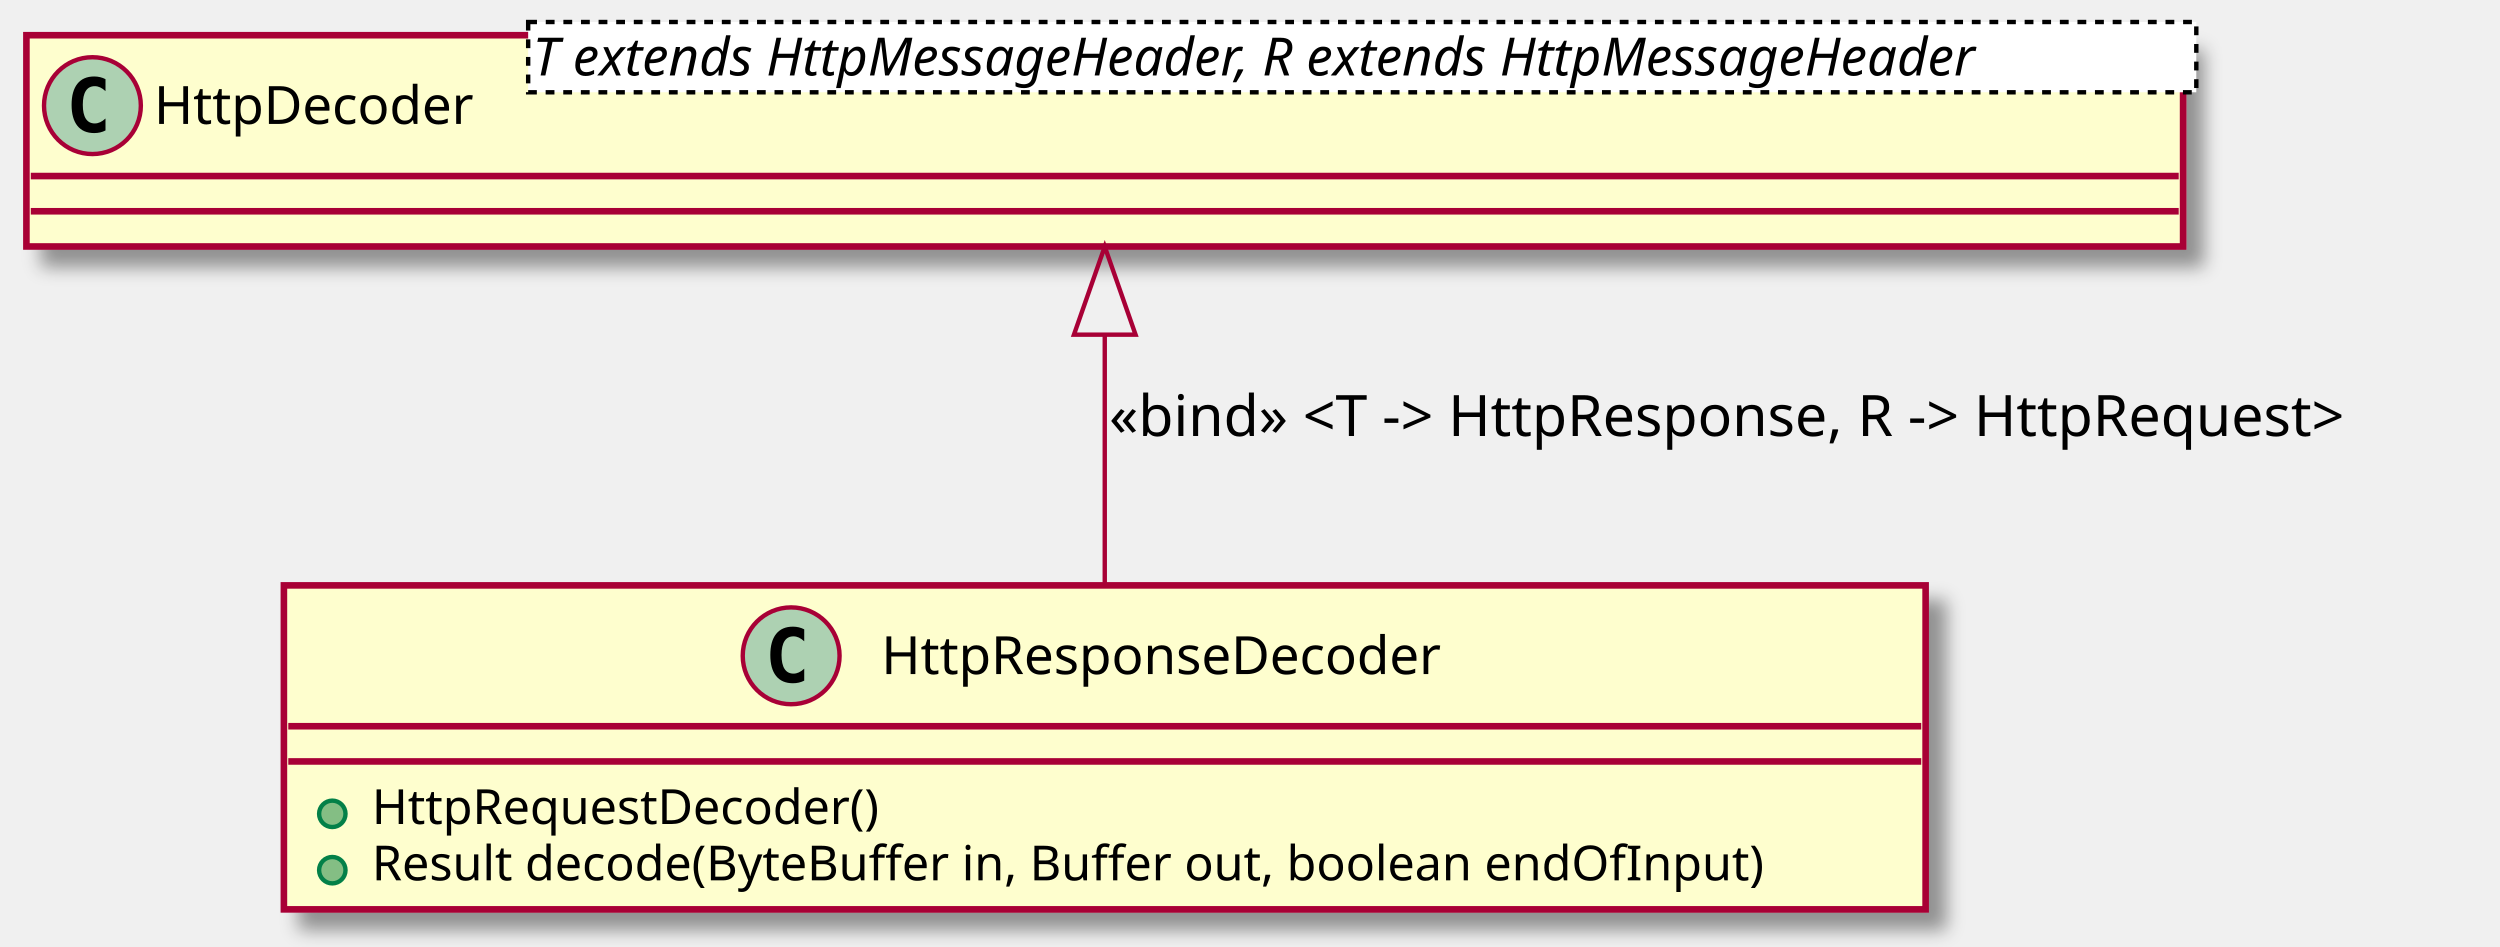
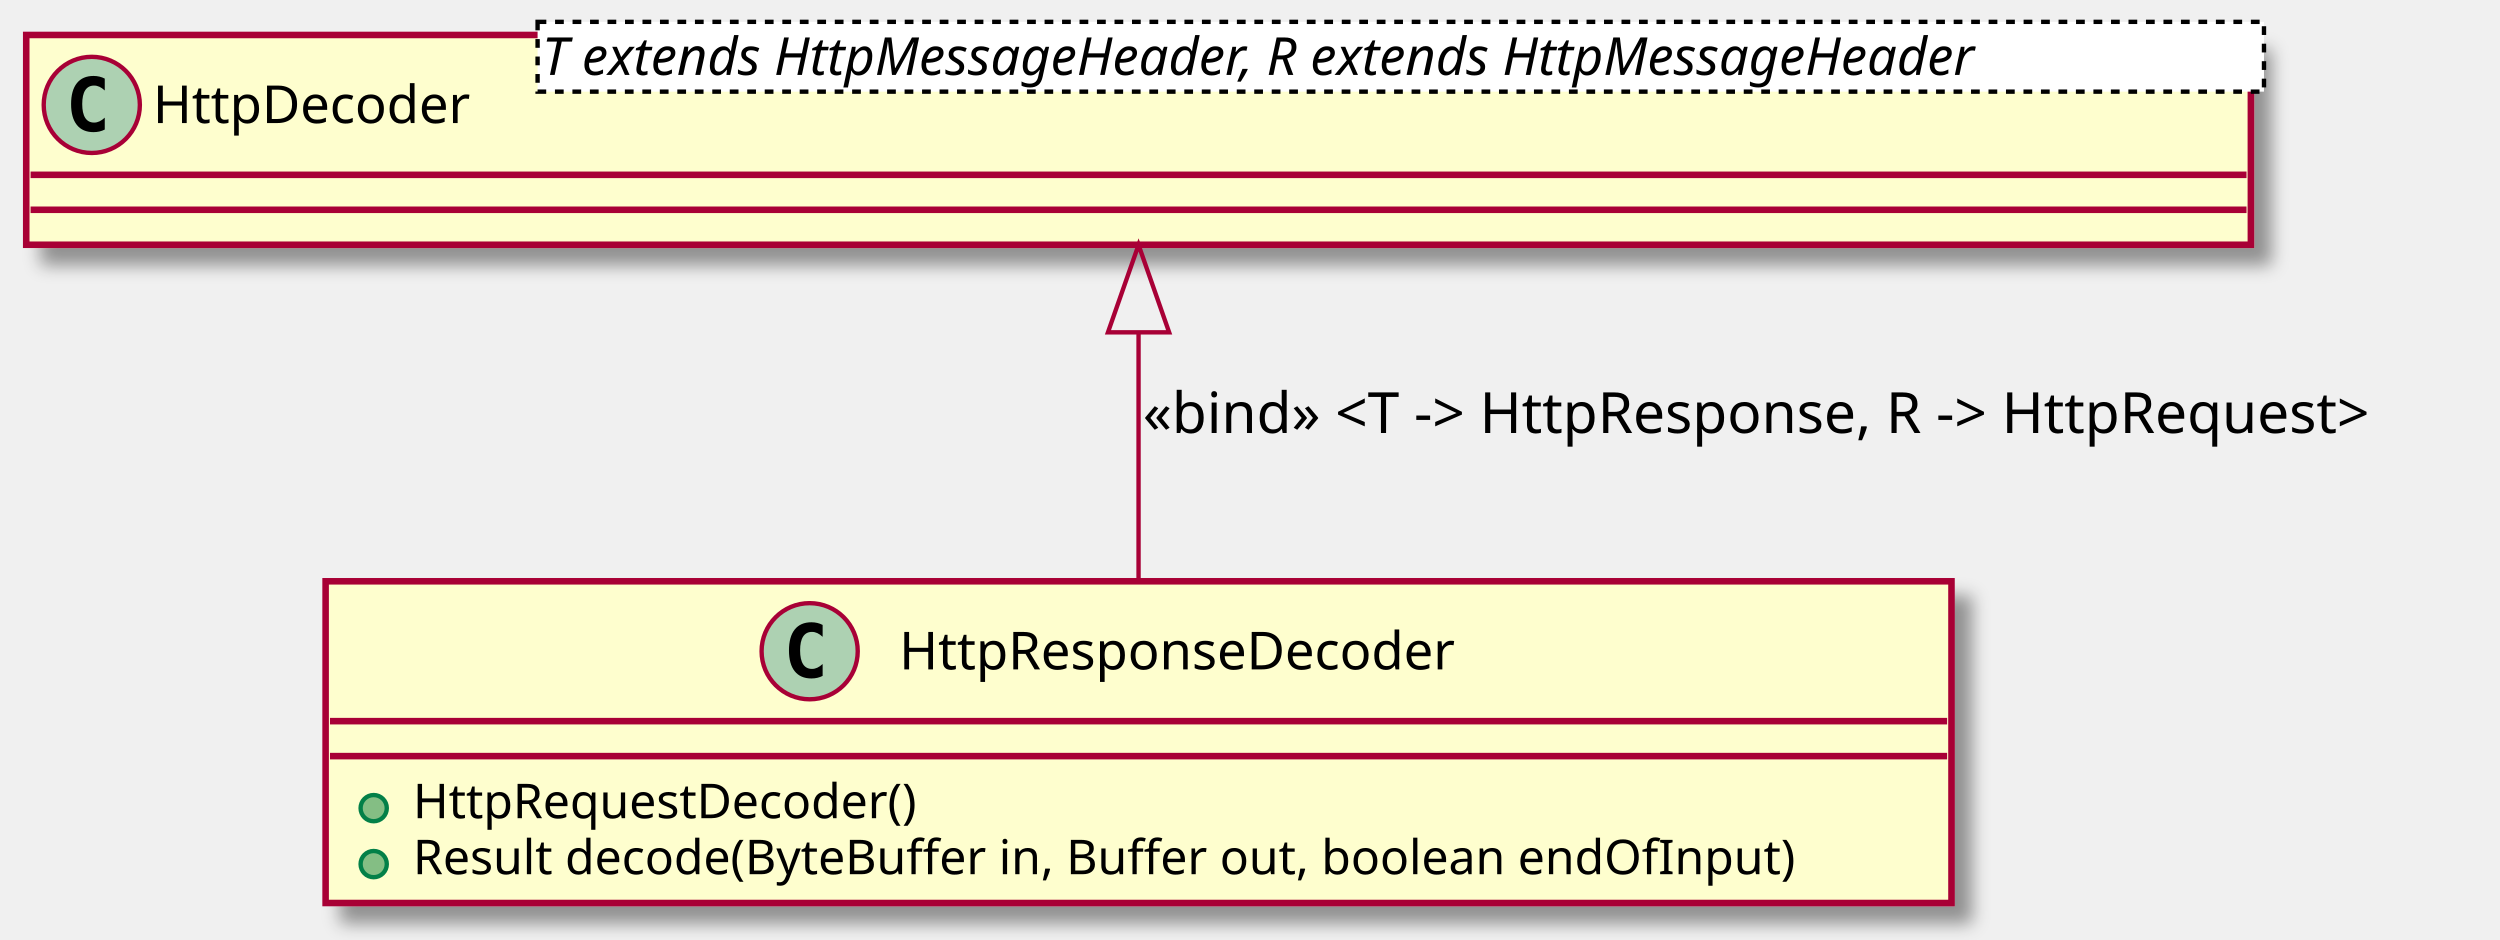
- <svg xmlns="http://www.w3.org/2000/svg" contentScriptType="application/ecmascript" contentStyleType="text/css" height="215px" preserveAspectRatio="none" style="width:568px;height:215px;" version="1.1" viewBox="0 0 568 215" width="568px" zoomAndPan="magnify">
+ <svg xmlns="http://www.w3.org/2000/svg" contentScriptType="application/ecmascript" contentStyleType="text/css" height="215px" preserveAspectRatio="none" style="width:572px;height:215px;" version="1.1" viewBox="0 0 572 215" width="572px" zoomAndPan="magnify">
  <defs>
-     <filter height="300%" id="fld3yh7" width="300%" x="-1" y="-1">
+     <filter height="300%" id="fe8w391" width="300%" x="-1" y="-1">
      <feGaussianBlur result="blurOut" stdDeviation="2.0" />
      <feColorMatrix in="blurOut" result="blurOut2" type="matrix" values="0 0 0 0 0 0 0 0 0 0 0 0 0 0 0 0 0 0 .4 0" />
      <feOffset dx="4.0" dy="4.0" in="blurOut2" result="blurOut3" />
      <feBlend in="SourceGraphic" in2="blurOut3" mode="normal" />
    </filter>
  </defs>
  <g>
-     <rect fill="#FEFECE" filter="url(#fld3yh7)" height="73.609" style="stroke: #A80036; stroke-width: 1.5;" width="373" x="64.5" y="133" />
-     <ellipse cx="179.75" cy="149" fill="#ADD1B2" rx="11" ry="11" style="stroke: #A80036; stroke-width: 1.0;" />
-     <path d="M182.719,154.641 Q182.141,154.938 181.5,155.086 Q180.859,155.234 180.156,155.234 Q177.656,155.234 176.336,153.586 Q175.016,151.938 175.016,148.812 Q175.016,145.688 176.336,144.031 Q177.656,142.375 180.156,142.375 Q180.859,142.375 181.508,142.531 Q182.156,142.688 182.719,142.984 L182.719,145.703 Q182.094,145.125 181.5,144.852 Q180.906,144.578 180.281,144.578 Q178.938,144.578 178.25,145.648 Q177.562,146.719 177.562,148.812 Q177.562,150.906 178.25,151.977 Q178.938,153.047 180.281,153.047 Q180.906,153.047 181.5,152.773 Q182.094,152.5 182.719,151.922 L182.719,154.641 Z " />
-     <text fill="#000000" font-family="sans-serif" font-size="12" lengthAdjust="spacingAndGlyphs" textLength="134" x="200.25" y="153.154">HttpResponseDecoder</text>
-     <line style="stroke: #A80036; stroke-width: 1.5;" x1="65.5" x2="436.5" y1="165" y2="165" />
-     <line style="stroke: #A80036; stroke-width: 1.5;" x1="65.5" x2="436.5" y1="173" y2="173" />
-     <ellipse cx="75.5" cy="184.902" fill="#84BE84" rx="3" ry="3" style="stroke: #038048; stroke-width: 1.0;" />
-     <text fill="#000000" font-family="sans-serif" font-size="11" lengthAdjust="spacingAndGlyphs" textLength="124" x="84.5" y="187.21">HttpRequestDecoder()</text>
-     <ellipse cx="75.5" cy="197.707" fill="#84BE84" rx="3" ry="3" style="stroke: #038048; stroke-width: 1.0;" />
-     <text fill="#000000" font-family="sans-serif" font-size="11" lengthAdjust="spacingAndGlyphs" textLength="347" x="84.5" y="200.015">Result decode(ByteBuffer in, Buffer out, boolean endOfInput)</text>
-     <rect fill="#FEFECE" filter="url(#fld3yh7)" height="48" style="stroke: #A80036; stroke-width: 1.5;" width="490" x="6" y="8" />
+     <rect fill="#FEFECE" filter="url(#fe8w391)" height="73.609" style="stroke: #A80036; stroke-width: 1.5;" width="372" x="74.5" y="133" />
+     <ellipse cx="185.25" cy="149" fill="#ADD1B2" rx="11" ry="11" style="stroke: #A80036; stroke-width: 1.0;" />
+     <path d="M188.219,154.641 Q187.641,154.938 187,155.086 Q186.359,155.234 185.656,155.234 Q183.156,155.234 181.836,153.586 Q180.516,151.938 180.516,148.812 Q180.516,145.688 181.836,144.031 Q183.156,142.375 185.656,142.375 Q186.359,142.375 187.008,142.531 Q187.656,142.688 188.219,142.984 L188.219,145.703 Q187.594,145.125 187,144.852 Q186.406,144.578 185.781,144.578 Q184.438,144.578 183.75,145.648 Q183.062,146.719 183.062,148.812 Q183.062,150.906 183.75,151.977 Q184.438,153.047 185.781,153.047 Q186.406,153.047 187,152.773 Q187.594,152.5 188.219,151.922 L188.219,154.641 Z " />
+     <text fill="#000000" font-family="sans-serif" font-size="12" lengthAdjust="spacingAndGlyphs" textLength="142" x="205.75" y="153.154">HttpResponseDecoder</text>
+     <line style="stroke: #A80036; stroke-width: 1.5;" x1="75.5" x2="445.5" y1="165" y2="165" />
+     <line style="stroke: #A80036; stroke-width: 1.5;" x1="75.5" x2="445.5" y1="173" y2="173" />
+     <ellipse cx="85.5" cy="184.902" fill="#84BE84" rx="3" ry="3" style="stroke: #038048; stroke-width: 1.0;" />
+     <text fill="#000000" font-family="sans-serif" font-size="11" lengthAdjust="spacingAndGlyphs" textLength="124" x="94.5" y="187.21">HttpRequestDecoder()</text>
+     <ellipse cx="85.5" cy="197.707" fill="#84BE84" rx="3" ry="3" style="stroke: #038048; stroke-width: 1.0;" />
+     <text fill="#000000" font-family="sans-serif" font-size="11" lengthAdjust="spacingAndGlyphs" textLength="346" x="94.5" y="200.015">Result decode(ByteBuffer in, Buffer out, boolean endOfInput)</text>
+     <rect fill="#FEFECE" filter="url(#fe8w391)" height="48" style="stroke: #A80036; stroke-width: 1.5;" width="509" x="6" y="8" />
    <ellipse cx="21" cy="24" fill="#ADD1B2" rx="11" ry="11" style="stroke: #A80036; stroke-width: 1.0;" />
    <path d="M23.969,29.641 Q23.391,29.938 22.75,30.086 Q22.109,30.234 21.406,30.234 Q18.906,30.234 17.586,28.586 Q16.266,26.938 16.266,23.812 Q16.266,20.688 17.586,19.031 Q18.906,17.375 21.406,17.375 Q22.109,17.375 22.758,17.531 Q23.406,17.688 23.969,17.984 L23.969,20.703 Q23.344,20.125 22.75,19.852 Q22.156,19.578 21.531,19.578 Q20.188,19.578 19.5,20.648 Q18.812,21.719 18.812,23.812 Q18.812,25.906 19.5,26.977 Q20.188,28.047 21.531,28.047 Q22.156,28.047 22.75,27.773 Q23.344,27.5 23.969,26.922 L23.969,29.641 Z " />
-     <text fill="#000000" font-family="sans-serif" font-size="12" lengthAdjust="spacingAndGlyphs" textLength="77" x="35" y="28.154">HttpDecoder</text>
-     <rect fill="#FFFFFF" height="15.969" style="stroke: #000000; stroke-width: 1.0; stroke-dasharray: 2.0,2.0;" width="379" x="120" y="5" />
-     <text fill="#000000" font-family="sans-serif" font-size="12" font-style="italic" lengthAdjust="spacingAndGlyphs" textLength="377" x="121" y="17.139">T extends HttpMessageHeader, R extends HttpMessageHeader</text>
-     <line style="stroke: #A80036; stroke-width: 1.5;" x1="7" x2="495" y1="40" y2="40" />
-     <line style="stroke: #A80036; stroke-width: 1.5;" x1="7" x2="495" y1="48" y2="48" />
-     <path d="M251,76.187 C251,94.412 251,115.301 251,132.735 " fill="none" style="stroke: #A80036; stroke-width: 1.0;" />
-     <polygon fill="none" points="244,76.038,251,56.038,258,76.038,244,76.038" style="stroke: #A80036; stroke-width: 1.0;" />
-     <text fill="#000000" font-family="sans-serif" font-size="13" lengthAdjust="spacingAndGlyphs" textLength="315" x="252" y="99.067">«bind» &lt;T -&gt; HttpResponse, R -&gt; HttpRequest&gt;</text>
+     <text fill="#000000" font-family="sans-serif" font-size="12" lengthAdjust="spacingAndGlyphs" textLength="80" x="35" y="28.154">HttpDecoder</text>
+     <rect fill="#FFFFFF" height="15.969" style="stroke: #000000; stroke-width: 1.0; stroke-dasharray: 2.0,2.0;" width="395" x="123" y="5" />
+     <text fill="#000000" font-family="sans-serif" font-size="12" font-style="italic" lengthAdjust="spacingAndGlyphs" textLength="393" x="124" y="17.139">T extends HttpMessageHeader, R extends HttpMessageHeader</text>
+     <line style="stroke: #A80036; stroke-width: 1.5;" x1="7" x2="514" y1="40" y2="40" />
+     <line style="stroke: #A80036; stroke-width: 1.5;" x1="7" x2="514" y1="48" y2="48" />
+     <path d="M260.5,76.187 C260.5,94.412 260.5,115.301 260.5,132.735 " fill="none" style="stroke: #A80036; stroke-width: 1.0;" />
+     <polygon fill="none" points="253.5,76.038,260.5,56.038,267.5,76.038,253.5,76.038" style="stroke: #A80036; stroke-width: 1.0;" />
+     <text fill="#000000" font-family="sans-serif" font-size="13" lengthAdjust="spacingAndGlyphs" textLength="310" x="261.5" y="99.067">«bind» &lt;T -&gt; HttpResponse, R -&gt; HttpRequest&gt;</text>
  </g>
</svg>
